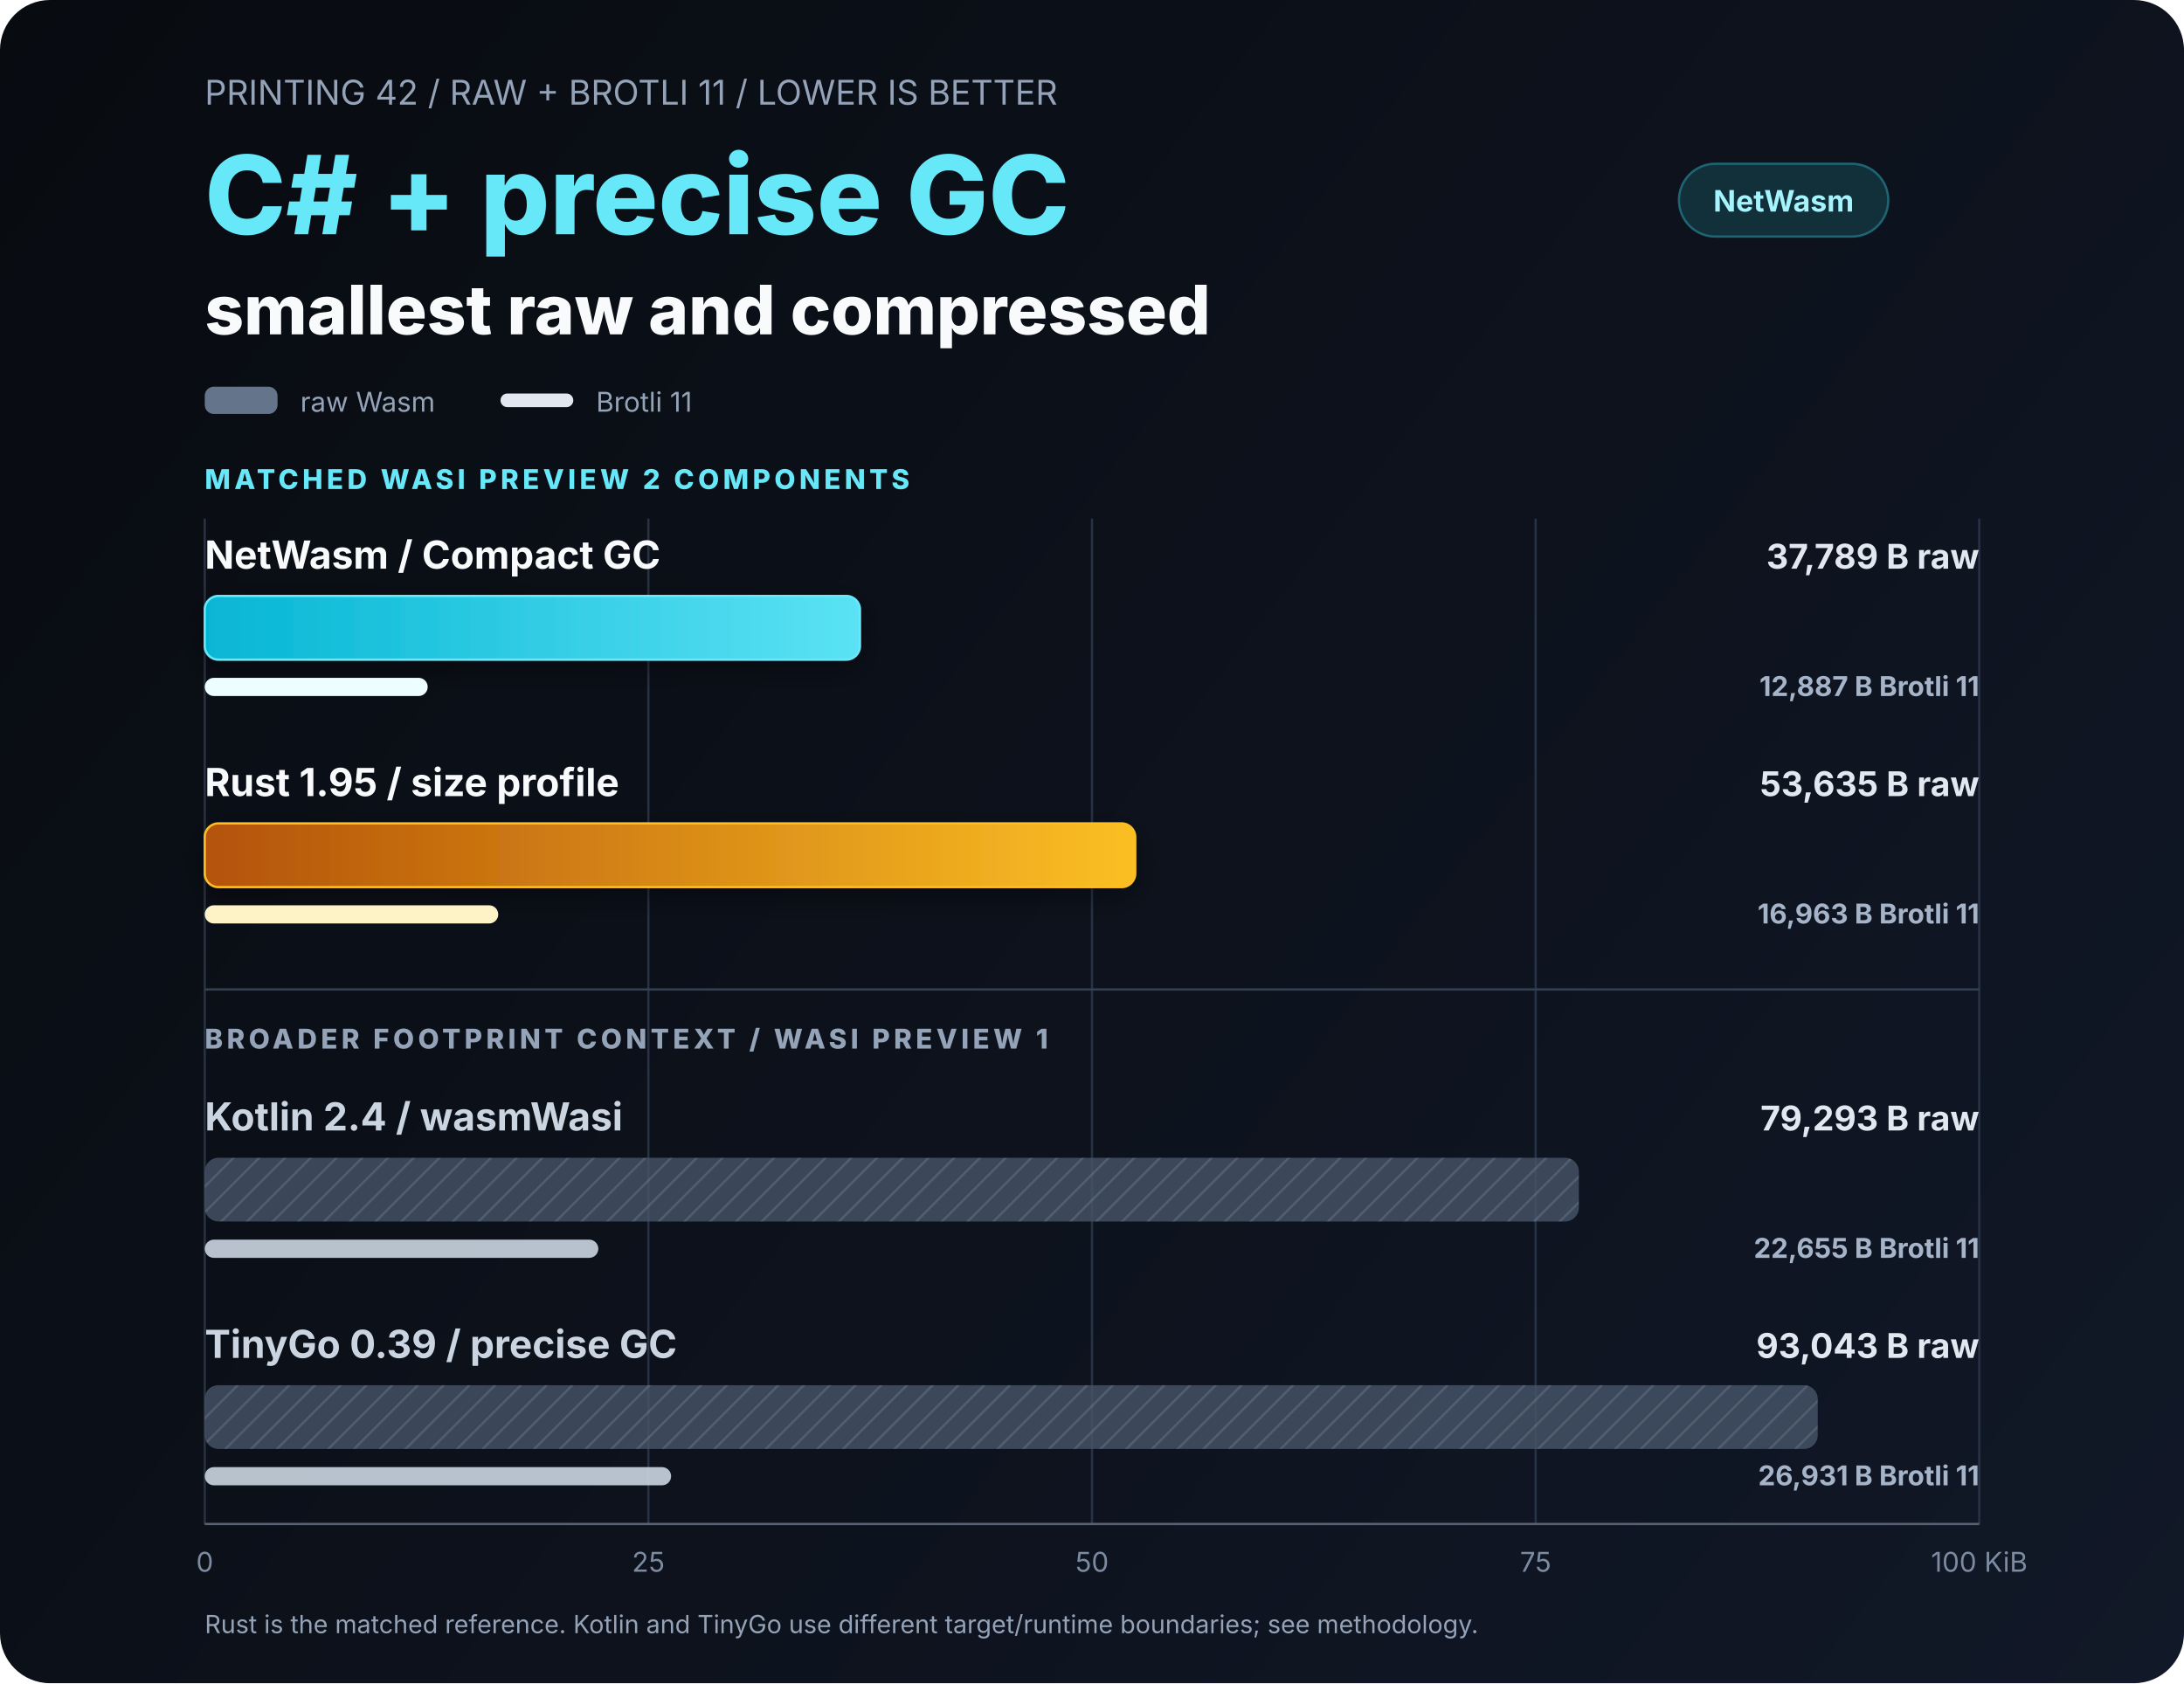
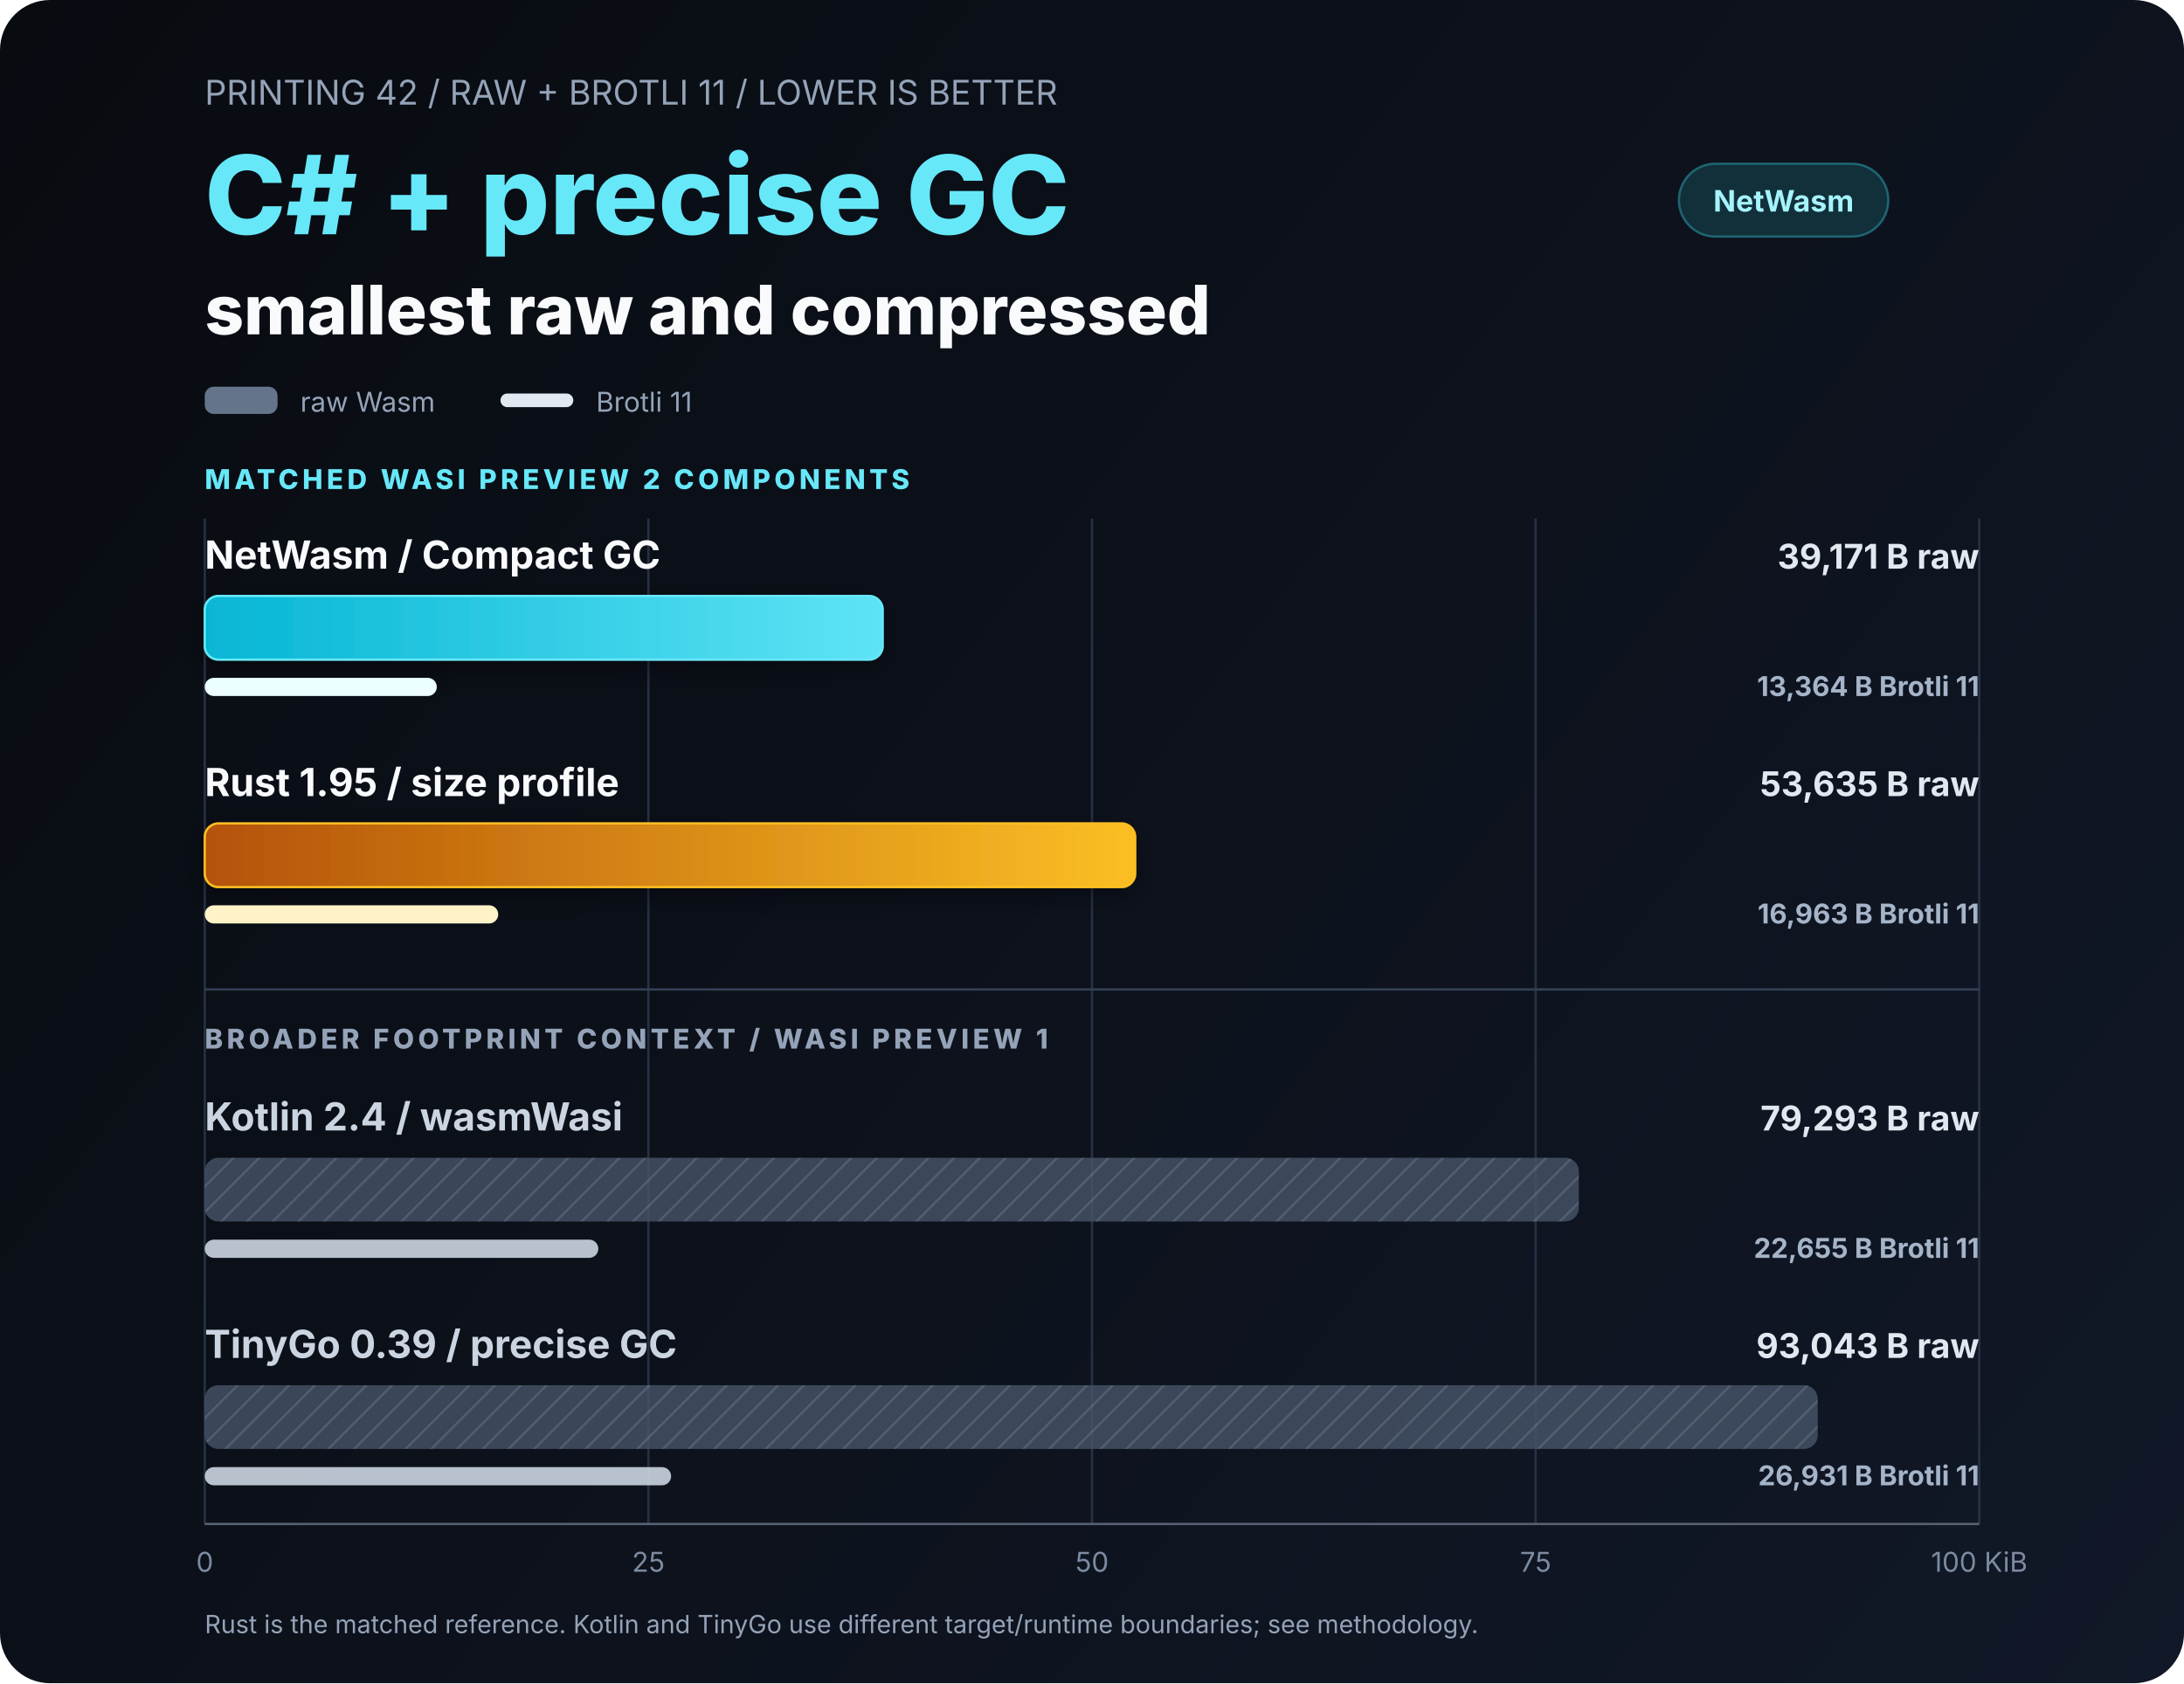
<svg xmlns="http://www.w3.org/2000/svg" role="img" aria-labelledby="chart-title chart-description" width="960" height="740" viewBox="0 0 960 740">
  <defs>
    <linearGradient id="background" x1="0" y1="0" x2="960" y2="740" gradientUnits="userSpaceOnUse">
      <stop offset="0" stop-color="#080b10" />
      <stop offset="1" stop-color="#111827" />
    </linearGradient>
    <linearGradient id="netwasm-bar" x1="90" y1="0" x2="418" y2="0" gradientUnits="userSpaceOnUse">
      <stop offset="0" stop-color="#06b6d4" />
      <stop offset="1" stop-color="#67e8f9" />
    </linearGradient>
    <linearGradient id="rust-bar" x1="90" y1="0" x2="499" y2="0" gradientUnits="userSpaceOnUse">
      <stop offset="0" stop-color="#b45309" />
      <stop offset="1" stop-color="#fbbf24" />
    </linearGradient>
    <linearGradient id="context-bar" x1="90" y1="0" x2="799" y2="0" gradientUnits="userSpaceOnUse">
      <stop offset="0" stop-color="#475569" />
      <stop offset="1" stop-color="#94a3b8" />
    </linearGradient>
    <pattern id="context-pattern" width="8" height="8" patternUnits="userSpaceOnUse" patternTransform="rotate(45)">
      <rect width="8" height="8" fill="url(#context-bar)" />
      <path d="M0 0V8" stroke="#cbd5e1" stroke-opacity="0.22" stroke-width="2" />
    </pattern>
    <filter id="bar-shadow" x="-10%" y="-60%" width="120%" height="220%">
      <feDropShadow dx="0" dy="4" stdDeviation="6" flood-color="#000" flood-opacity="0.38" />
    </filter>
    <style>
      text { font-family: Inter, ui-sans-serif, system-ui, -apple-system, BlinkMacSystemFont, "Segoe UI", sans-serif; }
      .muted { fill: #94a3b8; }
      .label { fill: #f8fafc; font-size: 17px; font-weight: 700; }
      .context-label { fill: #cbd5e1; font-size: 17px; font-weight: 650; }
      .value { fill: #e2e8f0; font-size: 15px; font-weight: 700; text-anchor: end; }
      .compressed-value { fill: #a5b4c8; font-size: 12px; font-weight: 650; text-anchor: end; }
      .tick { fill: #7c8ba1; font-size: 12px; text-anchor: middle; }
      .grid { stroke: #273244; stroke-width: 1; }
    </style>
  </defs>
  <rect width="960" height="740" rx="22" fill="url(#background)" />
  <text x="90" y="46" class="muted" font-size="15">PRINTING 42  /  RAW + BROTLI 11  /  LOWER IS BETTER</text>
  <text x="90" y="103" fill="#67e8f9" font-size="48" font-weight="820">C# + precise GC</text>
  <text x="90" y="147" fill="#f8fafc" font-size="30" font-weight="760">smallest raw and compressed</text>
  <g transform="translate(738 72)">
    <rect width="92" height="32" rx="16" fill="#12303a" stroke="#1e6573" />
    <text x="46" y="21" fill="#a5f3fc" font-size="13" font-weight="700" text-anchor="middle">NetWasm</text>
  </g>
  <g transform="translate(90 170)">
    <rect width="32" height="12" rx="4" fill="#64748b" />
    <text x="42" y="11" class="muted" font-size="12">raw Wasm</text>
    <rect x="130" y="3" width="32" height="6" rx="3" fill="#e2e8f0" />
    <text x="172" y="11" class="muted" font-size="12">Brotli 11</text>
  </g>
  <text x="90" y="215" fill="#67e8f9" font-size="12" font-weight="800" letter-spacing="1.7">MATCHED WASI PREVIEW 2 COMPONENTS</text>
  <g aria-hidden="true">
    <line x1="90" y1="228" x2="90" y2="670" class="grid" />
    <line x1="285" y1="228" x2="285" y2="670" class="grid" />
    <line x1="480" y1="228" x2="480" y2="670" class="grid" />
    <line x1="675" y1="228" x2="675" y2="670" class="grid" />
    <line x1="870" y1="228" x2="870" y2="670" class="grid" />
  </g>
  <text x="90" y="250" fill="#67e8f9" class="label">NetWasm  /  Compact GC</text>
-   <text x="870" y="250" fill="#a5f3fc" class="value">37,789 B raw</text>
-   <rect x="90" y="262" width="288" height="28" rx="6" fill="url(#netwasm-bar)" stroke="#67e8f9" filter="url(#bar-shadow)" />
-   <rect x="90" y="298" width="98" height="8" rx="4" fill="#ecfeff" />
-   <text x="870" y="306" class="compressed-value">12,887 B Brotli 11</text>
+   <text x="870" y="250" fill="#a5f3fc" class="value">39,171 B raw</text>
+   <rect x="90" y="262" width="298" height="28" rx="6" fill="url(#netwasm-bar)" stroke="#67e8f9" filter="url(#bar-shadow)" />
+   <rect x="90" y="298" width="102" height="8" rx="4" fill="#ecfeff" />
+   <text x="870" y="306" class="compressed-value">13,364 B Brotli 11</text>
  <text x="90" y="350" fill="#fbbf24" class="label">Rust 1.95  /  size profile</text>
  <text x="870" y="350" fill="#fde68a" class="value">53,635 B raw</text>
  <rect x="90" y="362" width="409" height="28" rx="6" fill="url(#rust-bar)" stroke="#fbbf24" filter="url(#bar-shadow)" />
  <rect x="90" y="398" width="129" height="8" rx="4" fill="#fef3c7" />
  <text x="870" y="406" class="compressed-value">16,963 B Brotli 11</text>
  <line x1="90" y1="435" x2="870" y2="435" stroke="#334155" />
  <text x="90" y="461" fill="#94a3b8" font-size="12" font-weight="800" letter-spacing="1.7">BROADER FOOTPRINT CONTEXT  /  WASI PREVIEW 1</text>
  <text x="90" y="497" class="context-label">Kotlin 2.4  /  wasmWasi</text>
  <text x="870" y="497" class="value">79,293 B raw</text>
  <rect x="90" y="509" width="604" height="28" rx="6" fill="url(#context-pattern)" opacity="0.8" />
  <rect x="90" y="545" width="173" height="8" rx="4" fill="#cbd5e1" opacity="0.9" />
  <text x="870" y="553" class="compressed-value">22,655 B Brotli 11</text>
  <text x="90" y="597" class="context-label">TinyGo 0.39  /  precise GC</text>
  <text x="870" y="597" class="value">93,043 B raw</text>
  <rect x="90" y="609" width="709" height="28" rx="6" fill="url(#context-pattern)" opacity="0.8" />
  <rect x="90" y="645" width="205" height="8" rx="4" fill="#cbd5e1" opacity="0.9" />
  <text x="870" y="653" class="compressed-value">26,931 B Brotli 11</text>
  <line x1="90" y1="670" x2="870" y2="670" stroke="#586273" />
  <text x="90" y="691" class="tick">0</text>
  <text x="285" y="691" class="tick">25</text>
  <text x="480" y="691" class="tick">50</text>
  <text x="675" y="691" class="tick">75</text>
  <text x="870" y="691" class="tick">100 KiB</text>
  <text x="90" y="718" class="muted" font-size="11">Rust is the matched reference. Kotlin and TinyGo use different target/runtime boundaries; see methodology.</text>
</svg>
